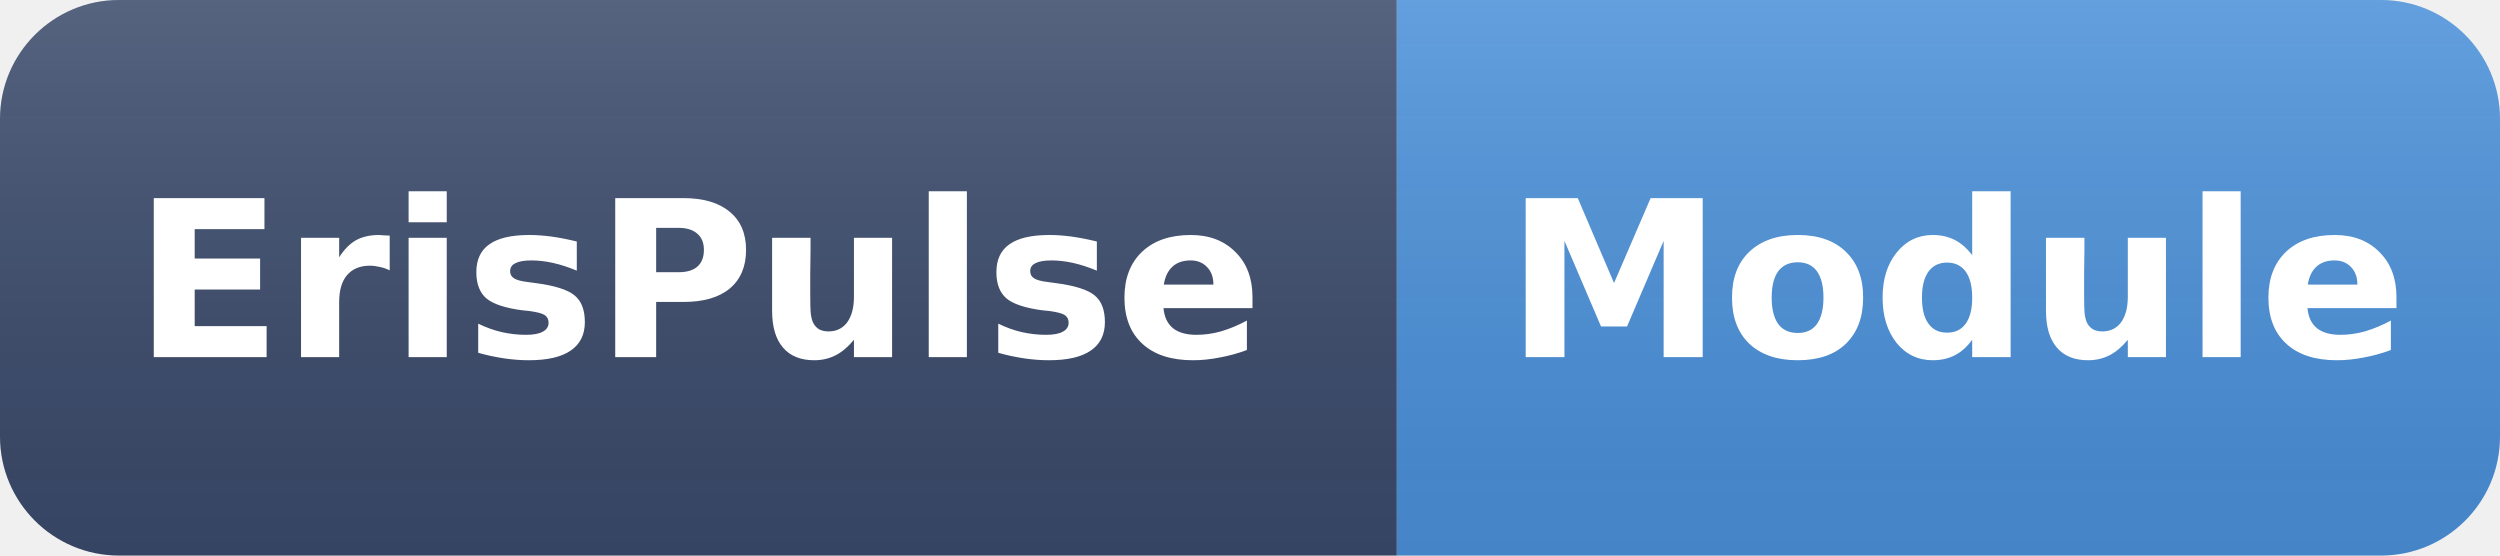
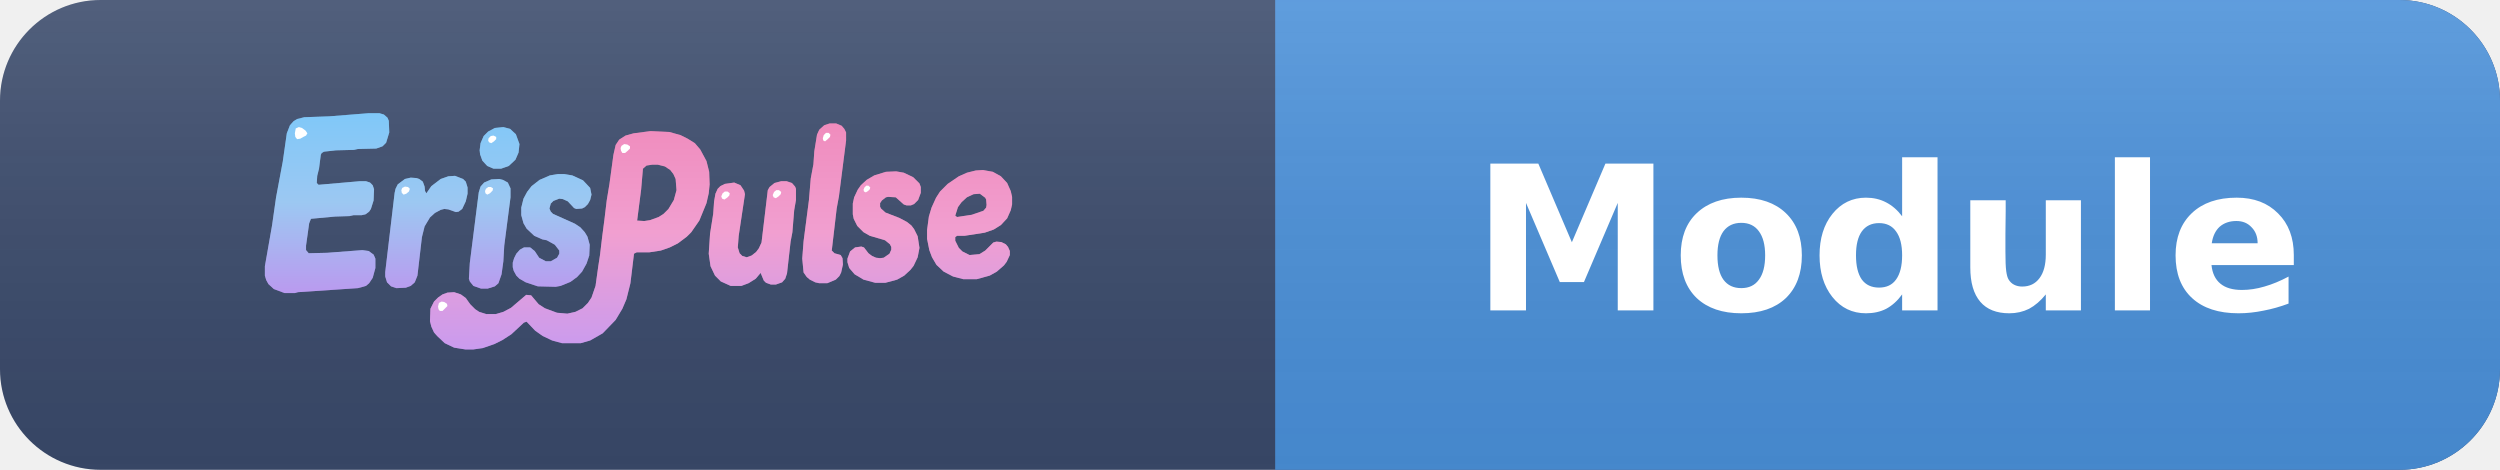
- <svg xmlns="http://www.w3.org/2000/svg" width="126" height="28" viewBox="0 0 126 28" role="img" aria-label="ErisPulse: Module">
-   <linearGradient id="g" x2="0" y2="1">
-     <stop offset="0" stop-color="#ffffff" stop-opacity=".14" />
-     <stop offset="1" stop-color="#000000" stop-opacity=".08" />
+ <svg xmlns="http://www.w3.org/2000/svg" width="149" height="28" viewBox="0 0 149 28" role="img" aria-label="ErisPulse Module">
+   <linearGradient id="sheen" x2="0" y2="1">
+     <stop offset="0" stop-color="#ffffff" stop-opacity=".12" />
+     <stop offset="1" stop-color="#000000" stop-opacity=".06" />
  </linearGradient>
-   <clipPath id="c">
-     <rect width="126" height="28" rx="6" fill="#fff" />
+   <clipPath id="clip">
+     <rect width="149" height="28" rx="6" />
  </clipPath>
-   <g clip-path="url(#c)">
-     <rect width="70.4" height="28" fill="#3A4A6B" />
-     <rect x="70.4" width="56.4" height="28" fill="#4A90D9" />
-     <rect width="126" height="28" fill="url(#g)" />
+   <g clip-path="url(#clip)">
+     <rect width="149" height="28" fill="#3A4A6B" />
+     <rect x="76" width="73" height="28" fill="#4A90D9" />
+     <rect width="149" height="28" fill="url(#sheen)" />
  </g>
-   <g fill="#fff" text-anchor="middle" font-family="Verdana,Geneva,DejaVu Sans,sans-serif" font-size="11" font-weight="700">
-     <text x="35.2" y="18">ErisPulse</text>
-     <text x="98.6" y="18">Module</text>
+   <svg x="15" y="6" width="46" height="16" viewBox="190 740 1720 600">
+     <defs>
+       <linearGradient id="eris-blue" gradientUnits="userSpaceOnUse" x1="0" y1="770" x2="0" y2="1165">
+         <stop offset="0" stop-color="#80C8F8" />
+         <stop offset=".50" stop-color="#9CC8F2" />
+         <stop offset="1" stop-color="#B99BEF" />
+       </linearGradient>
+       <linearGradient id="pulse-pink" gradientUnits="userSpaceOnUse" x1="0" y1="790" x2="0" y2="1300">
+         <stop offset="0" stop-color="#F08CBD" />
+         <stop offset=".48" stop-color="#F19FD0" />
+         <stop offset="1" stop-color="#C99BEF" />
+       </linearGradient>
+       <pattern id="speckles" width="12" height="12" patternUnits="userSpaceOnUse">
+         <circle cx="2" cy="3" r=".55" fill="#7569A7" opacity=".10" />
+         <circle cx="8" cy="9" r=".45" fill="#7569A7" opacity=".07" />
+       </pattern>
+       <style>
+       .letter {
+         transform-box: fill-box;
+         transform-origin: center;
+       }
+       .texture {
+         pointer-events: none;
+         opacity: .45;
+       }
+       .highlight {
+         fill: #fff;
+         pointer-events: none;
+       }
+     </style>
+     </defs>
+     <g id="letter-E" class="letter" data-letter="E">
+       <path id="shape-E" fill="url(#eris-blue)" fill-rule="evenodd" d="         M 483.00 771.00         L 473.00 768.00         L 449.00 768.00         L 361.00 775.00         L 305.00 777.00         L 289.00 781.00         L 281.00 786.00         L 273.00 795.00         L 266.00 813.00         L 257.00 876.00         L 242.00 956.00         L 233.00 1019.00         L 217.00 1110.00         L 217.00 1131.00         L 220.00 1141.00         L 225.00 1150.00         L 237.00 1161.00         L 261.00 1170.00         L 284.00 1170.00         L 291.00 1168.00         L 425.00 1159.00         L 443.00 1154.00         L 450.00 1148.00         L 458.00 1136.00         L 464.00 1114.00         L 464.00 1093.00         L 460.00 1084.00         L 449.00 1076.00         L 435.00 1074.00         L 356.00 1080.00         L 315.00 1081.00         L 309.00 1074.00         L 309.00 1064.00         L 316.00 1014.00         L 320.00 1004.00         L 374.00 999.00         L 406.00 998.00         L 415.00 996.00         L 433.00 996.00         L 442.00 994.00         L 450.00 988.00         L 454.00 982.00         L 460.00 963.00         L 461.00 938.00         L 458.00 929.00         L 452.00 923.00         L 443.00 920.00         L 429.00 920.00         L 337.00 928.00         L 333.00 924.00         L 334.00 908.00         L 338.00 892.00         L 342.00 861.00         L 344.00 857.00         L 349.00 854.00         L 376.00 851.00         L 416.00 850.00         L 425.00 848.00         L 466.00 847.00         L 480.00 842.00         L 488.00 834.00         L 495.00 811.00         L 494.00 785.00         L 491.00 778.00         Z       " />
+       <use href="#shape-E" class="texture" fill="url(#speckles)" />
+       <path class="highlight" d="         M 286.00 802.00         L 293.00 799.00         L 300.00 801.00         L 308.00 807.00         L 312.00 813.00         L 309.00 818.00         L 303.00 821.00         L 296.00 825.00         L 289.00 826.00         L 285.00 821.00         L 284.00 813.00         Z       " />
+     </g>
+     <g id="letter-r" class="letter" data-letter="r">
+       <path id="shape-r" fill="url(#eris-blue)" fill-rule="evenodd" d="         M 660.00 915.00         L 642.00 908.00         L 627.00 909.00         L 610.00 915.00         L 589.00 931.00         L 578.00 947.00         L 575.00 942.00         L 574.00 932.00         L 570.00 921.00         L 562.00 915.00         L 556.00 913.00         L 543.00 912.00         L 530.00 915.00         L 514.00 927.00         L 509.00 937.00         L 507.00 946.00         L 486.00 1123.00         L 486.00 1133.00         L 490.00 1146.00         L 499.00 1155.00         L 511.00 1159.00         L 532.00 1158.00         L 543.00 1154.00         L 552.00 1146.00         L 558.00 1131.00         L 568.00 1045.00         L 574.00 1021.00         L 586.00 1001.00         L 597.00 991.00         L 610.00 984.00         L 618.00 982.00         L 627.00 983.00         L 644.00 989.00         L 650.00 988.00         L 658.00 982.00         L 666.00 965.00         L 670.00 948.00         L 670.00 934.00         L 666.00 921.00         Z       " />
+       <use href="#shape-r" class="texture" fill="url(#speckles)" />
+       <path class="highlight" d="         M 524.00 935.00         L 530.00 932.00         L 537.00 933.00         L 541.00 937.00         L 539.00 943.00         L 533.00 948.00         L 527.00 950.00         L 523.00 946.00         L 522.00 940.00         Z       " />
+     </g>
+     <g id="letter-i-dot" class="letter" data-letter="i-dot">
+       <path id="shape-i-dot" fill="url(#eris-blue)" d="         M 765.00 803.00         L 750.00 799.00         L 731.00 801.00         L 716.00 809.00         L 706.00 819.00         L 699.00 835.00         L 697.00 851.00         L 698.00 860.00         L 703.00 874.00         L 714.00 886.00         L 728.00 892.00         L 745.00 892.00         L 762.00 886.00         L 777.00 872.00         L 784.00 856.00         L 786.00 837.00         L 778.00 815.00         Z       " />
+       <use href="#shape-i-dot" class="texture" fill="url(#speckles)" />
+       <path class="highlight" d="         M 717.00 824.00         L 722.00 819.00         L 728.00 818.00         L 734.00 821.00         L 734.00 826.00         L 729.00 831.00         L 723.00 835.00         L 718.00 833.00         L 716.00 829.00         Z       " />
+     </g>
+     <g id="letter-i" class="letter" data-letter="i">
+       <path id="shape-i" fill="url(#eris-blue)" fill-rule="evenodd" d="         M 741.00 915.00         L 723.00 916.00         L 707.00 923.00         L 699.00 932.00         L 695.00 945.00         L 675.00 1103.00         L 673.00 1138.00         L 675.00 1144.00         L 683.00 1154.00         L 700.00 1160.00         L 715.00 1160.00         L 731.00 1155.00         L 739.00 1148.00         L 746.00 1128.00         L 750.00 1099.00         L 752.00 1064.00         L 766.00 956.00         L 766.00 936.00         L 760.00 923.00         L 749.00 917.00         Z       " />
+       <use href="#shape-i" class="texture" fill="url(#speckles)" />
+       <path class="highlight" d="         M 711.00 937.00         L 716.00 933.00         L 722.00 933.00         L 727.00 936.00         L 726.00 941.00         L 720.00 947.00         L 714.00 950.00         L 710.00 947.00         L 709.00 942.00         Z       " />
+     </g>
+     <g id="letter-s" class="letter" data-letter="s">
+       <path id="shape-s" fill="url(#eris-blue)" fill-rule="evenodd" d="         M 904.00 907.00         L 886.00 904.00         L 872.00 904.00         L 854.00 907.00         L 831.00 917.00         L 813.00 931.00         L 803.00 944.00         L 795.00 959.00         L 790.00 979.00         L 790.00 996.00         L 795.00 1014.00         L 802.00 1026.00         L 819.00 1042.00         L 837.00 1050.00         L 847.00 1052.00         L 865.00 1062.00         L 875.00 1075.00         L 875.00 1082.00         L 870.00 1091.00         L 856.00 1099.00         L 845.00 1099.00         L 830.00 1091.00         L 820.00 1076.00         L 810.00 1068.00         L 796.00 1068.00         L 787.00 1073.00         L 779.00 1082.00         L 774.00 1092.00         L 771.00 1102.00         L 771.00 1112.00         L 773.00 1120.00         L 779.00 1131.00         L 786.00 1138.00         L 800.00 1146.00         L 827.00 1155.00         L 867.00 1156.00         L 878.00 1154.00         L 900.00 1145.00         L 915.00 1134.00         L 926.00 1122.00         L 936.00 1104.00         L 942.00 1086.00         L 943.00 1062.00         L 938.00 1044.00         L 932.00 1034.00         L 922.00 1023.00         L 910.00 1015.00         L 861.00 993.00         L 856.00 988.00         L 853.00 981.00         L 856.00 970.00         L 862.00 964.00         L 875.00 959.00         L 883.00 960.00         L 894.00 965.00         L 908.00 980.00         L 913.00 982.00         L 926.00 981.00         L 932.00 978.00         L 939.00 971.00         L 944.00 962.00         L 947.00 950.00         L 944.00 935.00         L 928.00 918.00         Z       " />
+       <use href="#shape-s" class="texture" fill="url(#speckles)" />
+     </g>
+     <g id="letter-P" class="letter" data-letter="P">
+       <path id="shape-P" fill="url(#pulse-pink)" fill-rule="evenodd" d="         M 1162.00 825.00         L 1146.00 817.00         L 1121.00 810.00         L 1079.00 808.00         L 1041.00 813.00         L 1023.00 818.00         L 1009.00 827.00         L 1001.00 839.00         L 996.00 861.00         L 987.00 927.00         L 981.00 963.00         L 976.00 1005.00         L 971.00 1043.00         L 966.00 1085.00         L 962.00 1111.00         L 956.00 1154.00         L 947.00 1180.00         L 939.00 1192.00         L 927.00 1204.00         L 911.00 1212.00         L 893.00 1216.00         L 870.00 1214.00         L 843.00 1204.00         L 829.00 1195.00         L 812.00 1175.00         L 801.00 1174.00         L 767.00 1203.00         L 750.00 1212.00         L 733.00 1217.00         L 712.00 1217.00         L 696.00 1212.00         L 687.00 1206.00         L 676.00 1195.00         L 666.00 1181.00         L 655.00 1173.00         L 640.00 1168.00         L 625.00 1169.00         L 614.00 1173.00         L 604.00 1180.00         L 595.00 1189.00         L 587.00 1205.00         L 586.00 1233.00         L 589.00 1245.00         L 595.00 1258.00         L 602.00 1266.00         L 619.00 1282.00         L 640.00 1292.00         L 665.00 1296.00         L 683.00 1296.00         L 704.00 1293.00         L 730.00 1284.00         L 748.00 1275.00         L 768.00 1262.00         L 796.00 1236.00         L 802.00 1234.00         L 821.00 1254.00         L 838.00 1266.00         L 859.00 1276.00         L 881.00 1282.00         L 923.00 1282.00         L 944.00 1276.00         L 972.00 1260.00         L 1001.00 1230.00         L 1016.00 1205.00         L 1025.00 1184.00         L 1034.00 1148.00         L 1042.00 1082.00         L 1048.00 1079.00         L 1076.00 1079.00         L 1102.00 1075.00         L 1122.00 1068.00         L 1140.00 1059.00         L 1160.00 1044.00         L 1170.00 1034.00         L 1188.00 1008.00         L 1204.00 969.00         L 1209.00 947.00         L 1211.00 927.00         L 1210.00 899.00         L 1204.00 875.00         L 1190.00 849.00         L 1178.00 835.00         Z         M 1111.00 887.00         L 1123.00 895.00         L 1130.00 904.00         L 1135.00 915.00         L 1137.00 940.00         L 1131.00 962.00         L 1119.00 982.00         L 1108.00 993.00         L 1097.00 1000.00         L 1078.00 1007.00         L 1065.00 1009.00         L 1049.00 1008.00         L 1058.00 938.00         L 1062.00 892.00         L 1070.00 885.00         L 1083.00 883.00         L 1095.00 883.00         Z       " />
+       <use href="#shape-P" class="texture" fill="url(#speckles)" />
+       <path class="highlight" d="         M 1014.00 841.00         L 1020.00 837.00         L 1027.00 838.00         L 1033.00 842.00         L 1033.00 847.00         L 1028.00 852.00         L 1022.00 857.00         L 1016.00 857.00         L 1013.00 852.00         L 1012.00 846.00         Z       " />
+       <path class="highlight" d="         M 606.00 1192.00         L 612.00 1189.00         L 618.00 1190.00         L 624.00 1194.00         L 625.00 1199.00         L 620.00 1204.00         L 614.00 1210.00         L 608.00 1210.00         L 605.00 1206.00         L 604.00 1200.00         Z       " />
+     </g>
+     <g id="letter-u" class="letter" data-letter="u">
+       <path id="shape-u" fill="url(#pulse-pink)" fill-rule="evenodd" d="         M 1395.00 924.00         L 1383.00 920.00         L 1371.00 920.00         L 1356.00 924.00         L 1345.00 933.00         L 1341.00 940.00         L 1327.00 1057.00         L 1321.00 1070.00         L 1315.00 1078.00         L 1305.00 1086.00         L 1294.00 1090.00         L 1284.00 1087.00         L 1278.00 1081.00         L 1274.00 1068.00         L 1276.00 1042.00         L 1290.00 949.00         L 1288.00 941.00         L 1280.00 929.00         L 1266.00 923.00         L 1245.00 926.00         L 1235.00 931.00         L 1229.00 937.00         L 1224.00 948.00         L 1221.00 965.00         L 1219.00 993.00         L 1212.00 1037.00         L 1209.00 1082.00         L 1213.00 1110.00         L 1223.00 1131.00         L 1236.00 1144.00         L 1258.00 1154.00         L 1282.00 1154.00         L 1298.00 1148.00         L 1314.00 1138.00         L 1325.00 1125.00         L 1332.00 1142.00         L 1337.00 1147.00         L 1348.00 1151.00         L 1359.00 1151.00         L 1373.00 1146.00         L 1380.00 1138.00         L 1384.00 1126.00         L 1392.00 1055.00         L 1396.00 1034.00         L 1400.00 985.00         L 1404.00 962.00         L 1404.00 937.00         L 1402.00 932.00         Z       " />
+       <use href="#shape-u" class="texture" fill="url(#speckles)" />
+       <path class="highlight" d="         M 1240.00 947.00         L 1245.00 943.00         L 1251.00 943.00         L 1256.00 947.00         L 1255.00 952.00         L 1250.00 957.00         L 1244.00 961.00         L 1239.00 959.00         L 1237.00 954.00         Z       " />
+       <path class="highlight" d="         M 1355.00 944.00         L 1360.00 940.00         L 1366.00 940.00         L 1371.00 944.00         L 1370.00 949.00         L 1365.00 954.00         L 1359.00 958.00         L 1354.00 956.00         L 1352.00 951.00         Z       " />
+     </g>
+     <g id="letter-l" class="letter" data-letter="l">
+       <path id="shape-l" fill="url(#pulse-pink)" fill-rule="evenodd" d="         M 1494.00 791.00         L 1479.00 791.00         L 1467.00 795.00         L 1456.00 805.00         L 1451.00 816.00         L 1445.00 853.00         L 1443.00 882.00         L 1437.00 914.00         L 1433.00 962.00         L 1421.00 1054.00         L 1418.00 1093.00         L 1421.00 1124.00         L 1428.00 1134.00         L 1435.00 1140.00         L 1447.00 1146.00         L 1456.00 1148.00         L 1474.00 1148.00         L 1493.00 1140.00         L 1501.00 1132.00         L 1505.00 1124.00         L 1509.00 1106.00         L 1508.00 1092.00         L 1504.00 1085.00         L 1490.00 1081.00         L 1484.00 1075.00         L 1495.00 981.00         L 1500.00 954.00         L 1516.00 829.00         L 1516.00 811.00         L 1512.00 803.00         L 1506.00 796.00         Z       " />
+       <use href="#shape-l" class="texture" fill="url(#speckles)" />
+       <path class="highlight" d="         M 1466.00 817.00         L 1471.00 812.00         L 1477.00 812.00         L 1481.00 816.00         L 1480.00 821.00         L 1475.00 826.00         L 1469.00 831.00         L 1465.00 829.00         L 1464.00 824.00         Z       " />
+     </g>
+     <g id="letter-s2" class="letter" data-letter="s2">
+       <path id="shape-s2" fill="url(#pulse-pink)" fill-rule="evenodd" d="         M 1645.00 901.00         L 1628.00 898.00         L 1605.00 899.00         L 1579.00 907.00         L 1562.00 917.00         L 1549.00 929.00         L 1542.00 939.00         L 1534.00 956.00         L 1531.00 970.00         L 1531.00 994.00         L 1533.00 1004.00         L 1541.00 1020.00         L 1555.00 1034.00         L 1569.00 1042.00         L 1603.00 1052.00         L 1614.00 1061.00         L 1617.00 1067.00         L 1617.00 1073.00         L 1613.00 1082.00         L 1600.00 1091.00         L 1592.00 1092.00         L 1583.00 1091.00         L 1574.00 1087.00         L 1566.00 1081.00         L 1556.00 1068.00         L 1550.00 1066.00         L 1536.00 1068.00         L 1525.00 1077.00         L 1519.00 1093.00         L 1519.00 1101.00         L 1523.00 1114.00         L 1535.00 1128.00         L 1555.00 1140.00         L 1581.00 1147.00         L 1604.00 1147.00         L 1630.00 1140.00         L 1646.00 1131.00         L 1660.00 1118.00         L 1667.00 1109.00         L 1676.00 1090.00         L 1680.00 1069.00         L 1676.00 1043.00         L 1668.00 1027.00         L 1662.00 1019.00         L 1652.00 1011.00         L 1635.00 1002.00         L 1604.00 990.00         L 1594.00 981.00         L 1592.00 977.00         L 1592.00 969.00         L 1596.00 963.00         L 1605.00 956.00         L 1610.00 955.00         L 1627.00 956.00         L 1645.00 972.00         L 1651.00 974.00         L 1661.00 974.00         L 1668.00 971.00         L 1677.00 962.00         L 1683.00 946.00         L 1683.00 933.00         L 1680.00 925.00         L 1666.00 911.00         Z       " />
+       <use href="#shape-s2" class="texture" fill="url(#speckles)" />
+       <path class="highlight" d="         M 1557.00 934.00         L 1561.00 930.00         L 1566.00 930.00         L 1570.00 934.00         L 1569.00 938.00         L 1565.00 942.00         L 1560.00 945.00         L 1556.00 943.00         L 1555.00 939.00         Z       " />
+     </g>
+     <g id="letter-e" class="letter" data-letter="e">
+       <path id="shape-e" fill="url(#pulse-pink)" fill-rule="evenodd" d="         M 1844.00 899.00         L 1822.00 895.00         L 1806.00 896.00         L 1786.00 901.00         L 1768.00 909.00         L 1743.00 926.00         L 1726.00 943.00         L 1717.00 957.00         L 1707.00 979.00         L 1701.00 999.00         L 1697.00 1029.00         L 1697.00 1049.00         L 1702.00 1074.00         L 1708.00 1090.00         L 1718.00 1107.00         L 1734.00 1122.00         L 1755.00 1133.00         L 1778.00 1139.00         L 1808.00 1139.00         L 1837.00 1131.00         L 1853.00 1122.00         L 1869.00 1108.00         L 1875.00 1100.00         L 1882.00 1085.00         L 1882.00 1076.00         L 1878.00 1067.00         L 1873.00 1061.00         L 1863.00 1056.00         L 1852.00 1055.00         L 1845.00 1057.00         L 1827.00 1075.00         L 1814.00 1083.00         L 1792.00 1085.00         L 1776.00 1077.00         L 1768.00 1069.00         L 1760.00 1053.00         L 1760.00 1045.00         L 1764.00 1042.00         L 1781.00 1042.00         L 1826.00 1035.00         L 1846.00 1028.00         L 1862.00 1018.00         L 1876.00 1003.00         L 1884.00 985.00         L 1887.00 972.00         L 1887.00 955.00         L 1884.00 942.00         L 1876.00 924.00         L 1862.00 909.00         Z         M 1827.00 957.00         L 1829.00 961.00         L 1830.00 973.00         L 1829.00 979.00         L 1823.00 986.00         L 1797.00 995.00         L 1764.00 1000.00         L 1760.00 997.00         L 1766.00 978.00         L 1774.00 967.00         L 1786.00 956.00         L 1801.00 949.00         L 1815.00 948.00         Z       " />
+       <use href="#shape-e" class="texture" fill="url(#speckles)" />
+     </g>
+   </svg>
+   <g fill="#fff" text-anchor="middle" font-family="Verdana,Geneva,DejaVu Sans,sans-serif" font-size="12" font-weight="700">
+     <text x="112.5" y="18.5">Module</text>
  </g>
</svg>
